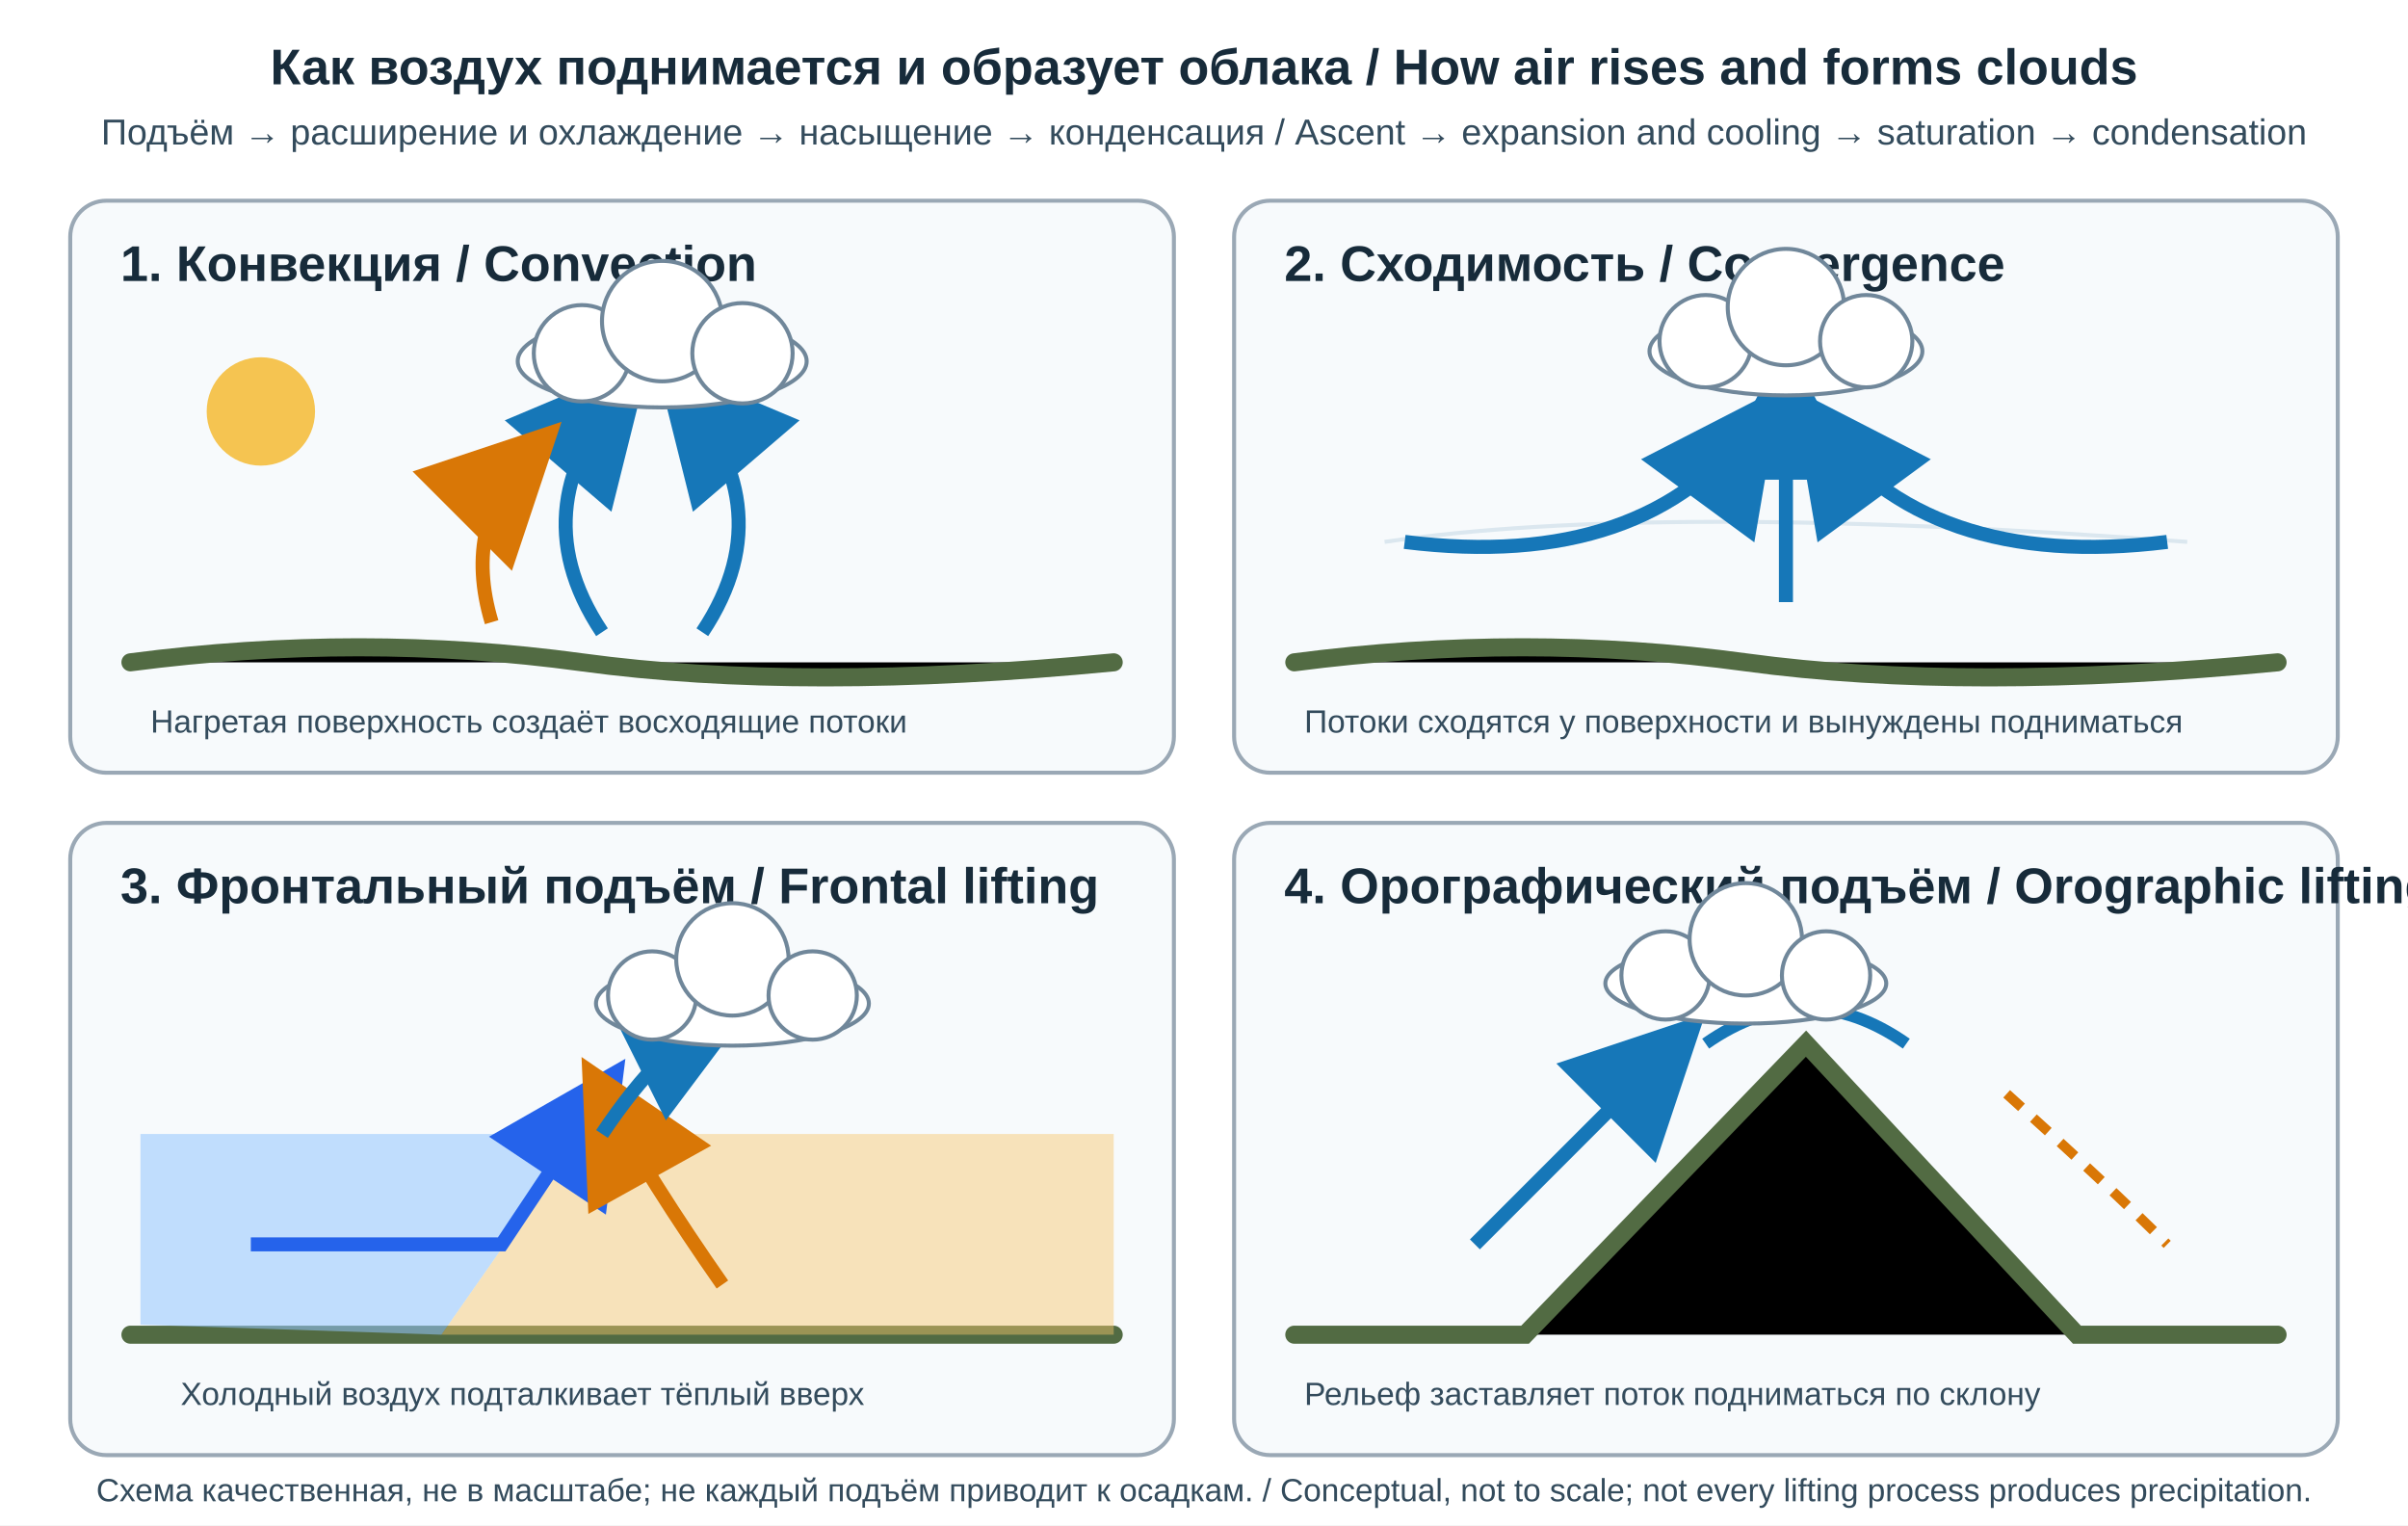
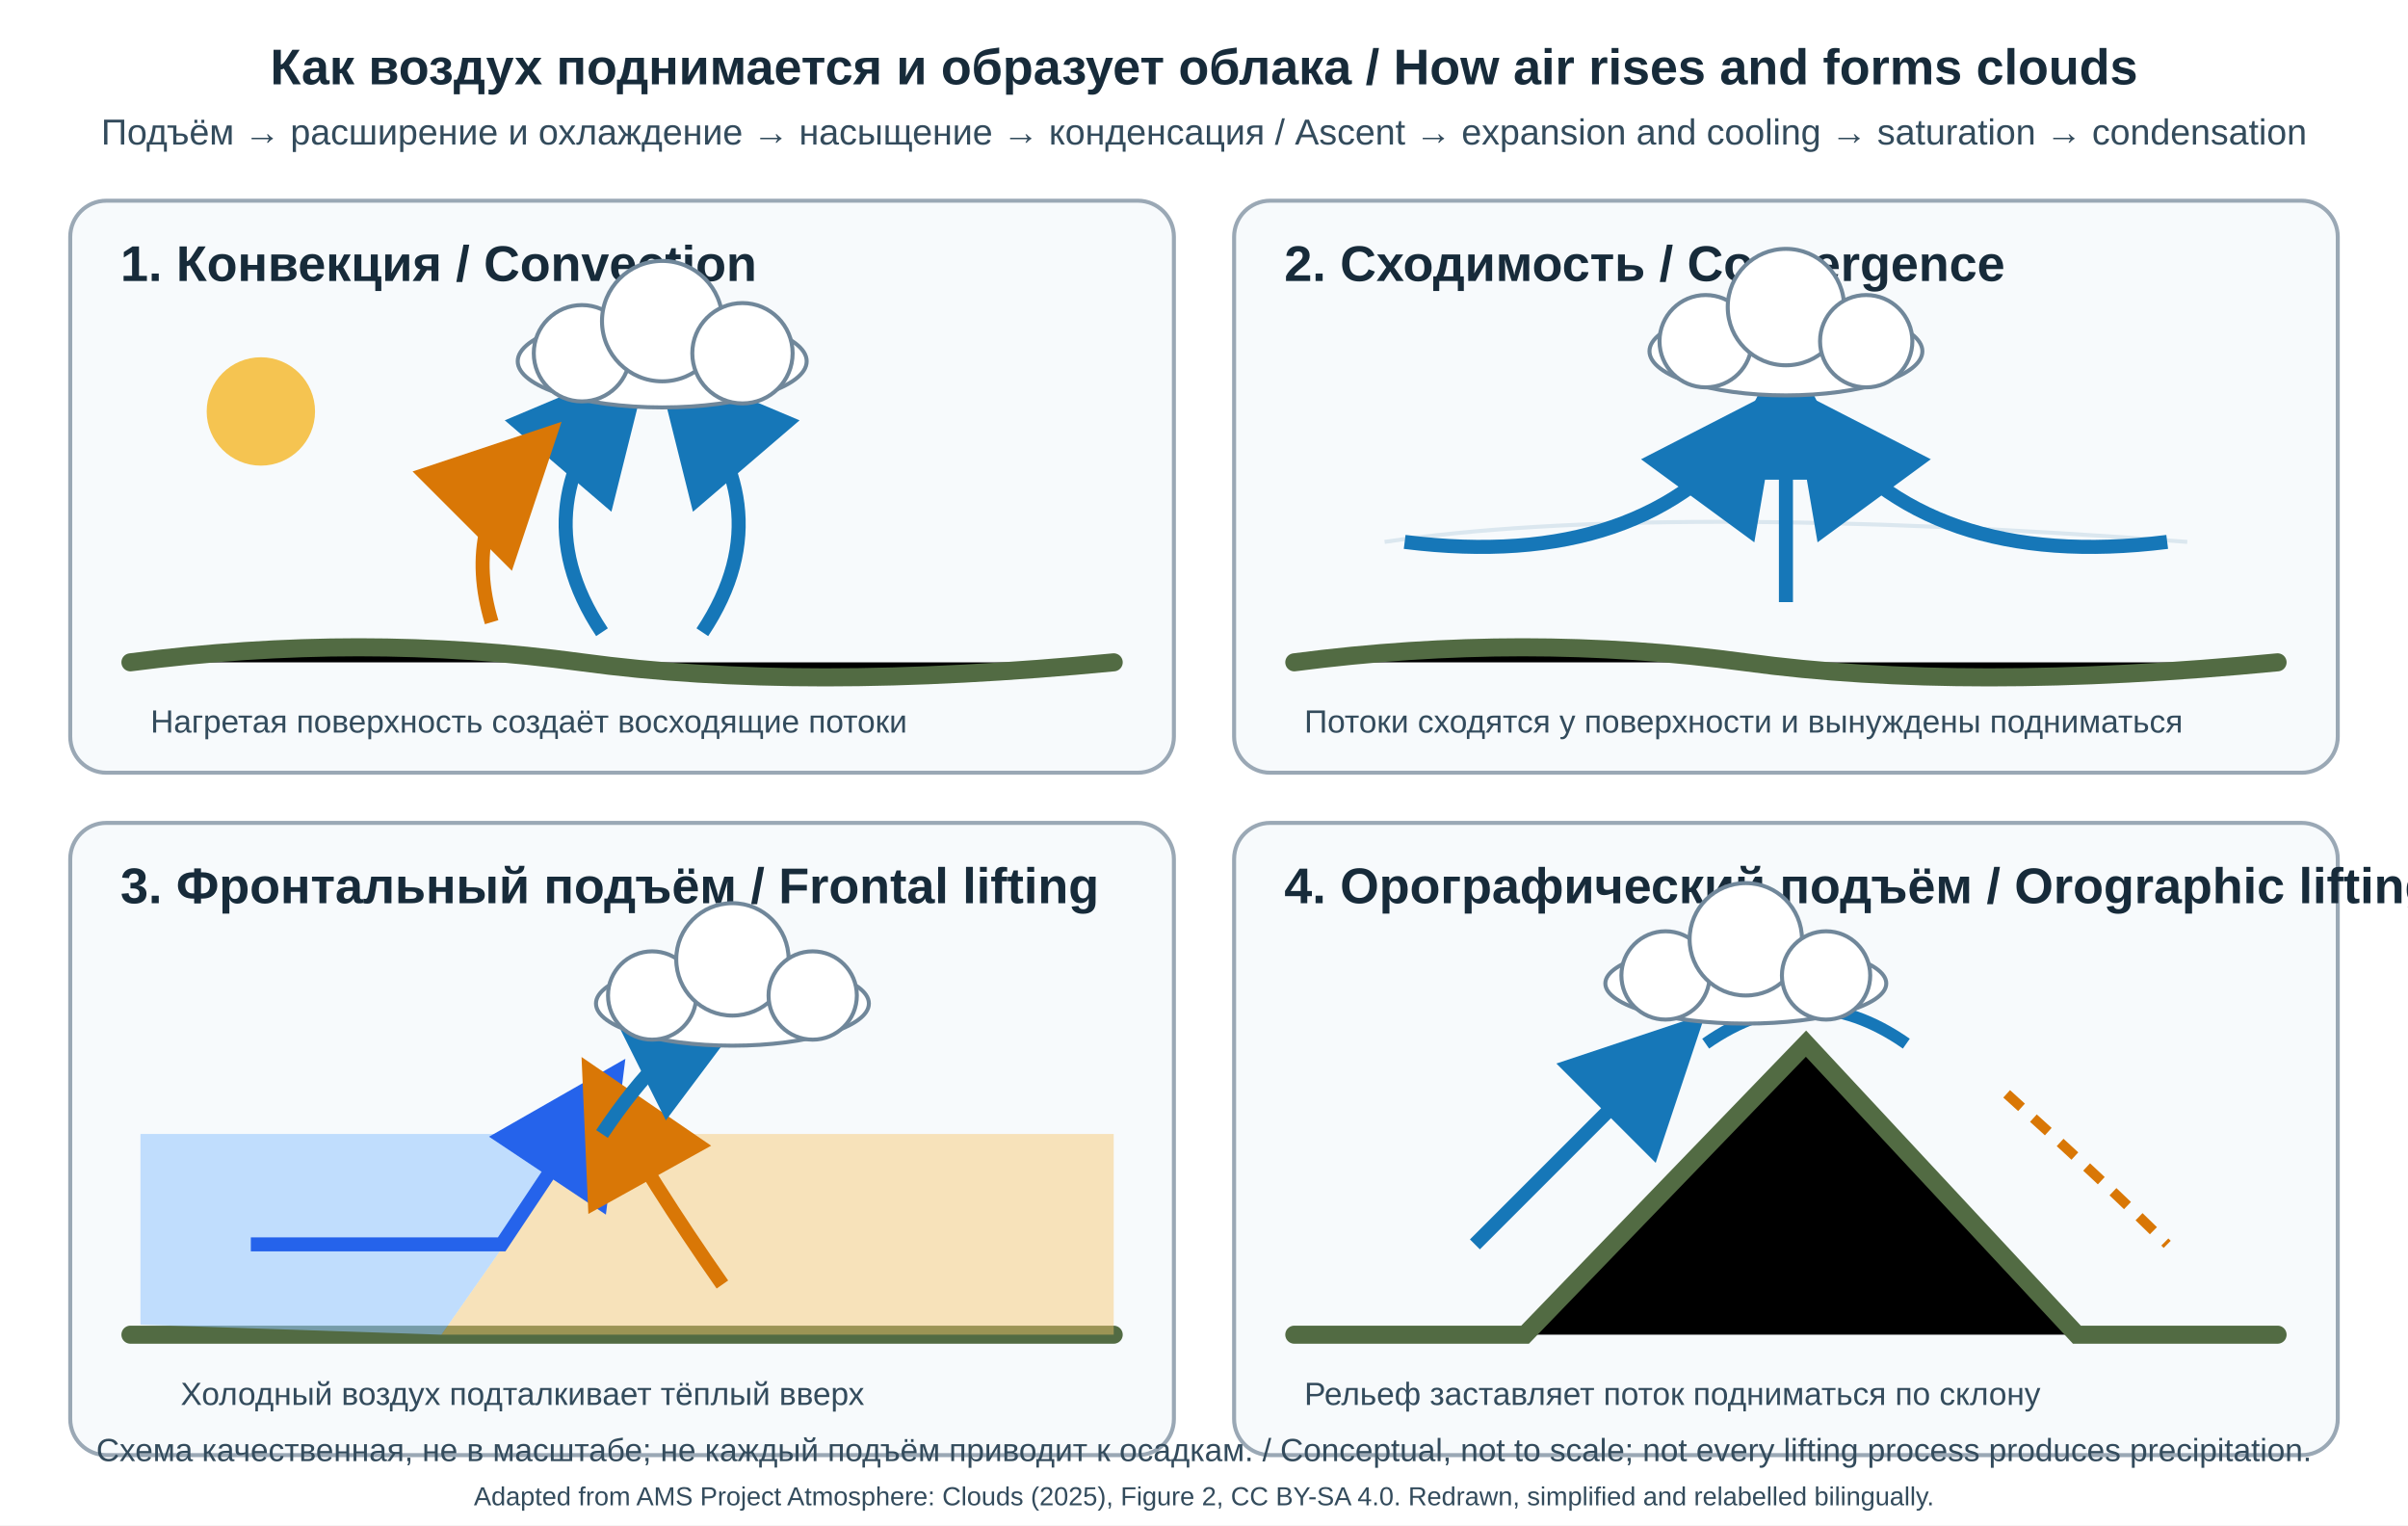
<svg xmlns="http://www.w3.org/2000/svg" width="1200" height="760" viewBox="0 0 1200 760" role="img" aria-labelledby="title desc">
  <defs>
    <marker id="up" markerWidth="10" markerHeight="10" refX="7" refY="5" orient="auto">
      <path d="M0 0 L10 5 L0 10 Z" fill="#1677b8" />
    </marker>
    <marker id="warm" markerWidth="10" markerHeight="10" refX="7" refY="5" orient="auto">
      <path d="M0 0 L10 5 L0 10 Z" fill="#d97706" />
    </marker>
    <marker id="cold" markerWidth="10" markerHeight="10" refX="7" refY="5" orient="auto">
      <path d="M0 0 L10 5 L0 10 Z" fill="#2563eb" />
    </marker>
    <style>
 .panel{fill:#f7fafc;stroke:#9aa8b5;stroke-width:2}.h{font:700 25px Arial,sans-serif;fill:#172b3a}.sub{font:18px Arial,sans-serif;fill:#334b5c}.small{font:16px Arial,sans-serif;fill:#334b5c}.air{fill:#f6c56b;opacity:.45}.coldair{fill:#93c5fd;opacity:.55}.ground{stroke:#526b43;stroke-width:9;stroke-linecap:round}.up{stroke:#1677b8;stroke-width:7;fill:none;marker-end:url(#up)}.warm{stroke:#d97706;stroke-width:7;fill:none;marker-end:url(#warm)}.cold{stroke:#2563eb;stroke-width:7;fill:none;marker-end:url(#cold)}.cloud{fill:#fff;stroke:#70879a;stroke-width:2}
 </style>
  </defs>
  <rect width="1200" height="760" fill="#ffffff" />
  <text x="600" y="42" text-anchor="middle" class="h">Как воздух поднимается и образует облака / How air rises and forms clouds</text>
  <text x="600" y="72" text-anchor="middle" class="sub">Подъём → расширение и охлаждение → насыщение → конденсация / Ascent → expansion and cooling → saturation → condensation</text>
  <rect class="panel" x="35" y="100" width="550" height="285" rx="18" />
  <rect class="panel" x="615" y="100" width="550" height="285" rx="18" />
  <rect class="panel" x="35" y="410" width="550" height="315" rx="18" />
  <rect class="panel" x="615" y="410" width="550" height="315" rx="18" />
  <text x="60" y="140" class="h">1. Конвекция / Convection</text>
  <path class="ground" d="M65 330 Q180 315 290 330 T555 330" />
  <circle cx="130" cy="205" r="27" fill="#f5c451" />
  <path class="up" d="M300 315 C270 270 280 230 310 195" />
  <path class="up" d="M350 315 C380 270 370 230 340 195" />
  <path class="warm" d="M245 310 Q230 260 265 225" />
  <ellipse class="cloud" cx="330" cy="180" rx="72" ry="23" />
  <circle class="cloud" cx="290" cy="176" r="24" />
  <circle class="cloud" cx="330" cy="160" r="30" />
  <circle class="cloud" cx="370" cy="176" r="25" />
  <text x="75" y="365" class="small">Нагретая поверхность создаёт восходящие потоки</text>
  <text x="640" y="140" class="h">2. Сходимость / Convergence</text>
  <path class="ground" d="M645 330 Q760 315 870 330 T1135 330" />
  <path d="M690 270 Q825 250 1090 270" fill="none" stroke="#dbe7ef" stroke-width="2" />
  <path class="up" d="M700 270 Q820 285 875 210" />
  <path class="up" d="M1080 270 Q960 285 905 210" />
  <path class="up" d="M890 300 L890 190" />
  <ellipse class="cloud" cx="890" cy="175" rx="68" ry="22" />
  <circle class="cloud" cx="850" cy="170" r="23" />
  <circle class="cloud" cx="890" cy="153" r="29" />
  <circle class="cloud" cx="930" cy="170" r="23" />
  <text x="650" y="365" class="small">Потоки сходятся у поверхности и вынуждены подниматься</text>
  <text x="60" y="450" class="h">3. Фронтальный подъём / Frontal lifting</text>
  <path class="ground" d="M65 665 L555 665" />
  <path class="coldair" d="M70 660 L70 565 L290 565 L220 665 Z" />
  <path class="air" d="M220 665 L290 565 L555 565 L555 665 Z" />
  <path class="cold" d="M125 620 L250 620 L300 545" />
  <path class="warm" d="M360 640 Q325 590 300 545" />
  <path class="up" d="M300 565 Q330 520 360 505" />
  <ellipse class="cloud" cx="365" cy="500" rx="68" ry="21" />
  <circle class="cloud" cx="325" cy="496" r="22" />
  <circle class="cloud" cx="365" cy="478" r="28" />
  <circle class="cloud" cx="405" cy="496" r="22" />
  <text x="90" y="700" class="small">Холодный воздух подталкивает тёплый вверх</text>
  <text x="640" y="450" class="h">4. Орографический подъём / Orographic lifting</text>
  <path class="ground" d="M645 665 L760 665 L900 520 L1035 665 L1135 665" />
  <path class="up" d="M735 620 Q790 565 835 520" />
  <path d="M850 520 Q900 485 950 520" fill="none" stroke="#1677b8" stroke-width="6" />
  <ellipse class="cloud" cx="870" cy="490" rx="70" ry="20" />
  <circle class="cloud" cx="830" cy="486" r="22" />
  <circle class="cloud" cx="870" cy="468" r="28" />
  <circle class="cloud" cx="910" cy="486" r="22" />
  <path d="M1000 545 Q1050 590 1080 620" stroke="#d97706" stroke-width="5" fill="none" stroke-dasharray="10 8" />
  <text x="650" y="700" class="small">Рельеф заставляет поток подниматься по склону</text>
-   <text x="600" y="748" text-anchor="middle" class="small">Схема качественная, не в масштабе; не каждый подъём приводит к осадкам. / Conceptual, not to scale; not every lifting process produces precipitation.</text>
+   <text x="600" y="728" text-anchor="middle" class="small">Схема качественная, не в масштабе; не каждый подъём приводит к осадкам. / Conceptual, not to scale; not every lifting process produces precipitation.</text>\n<text x="600" y="750" text-anchor="middle" font-family="Arial,sans-serif" font-size="13" fill="#334b5c">Adapted from AMS Project Atmosphere: Clouds (2025), Figure 2, CC BY-SA 4.0. Redrawn, simplified and relabelled bilingually.</text>
</svg>
